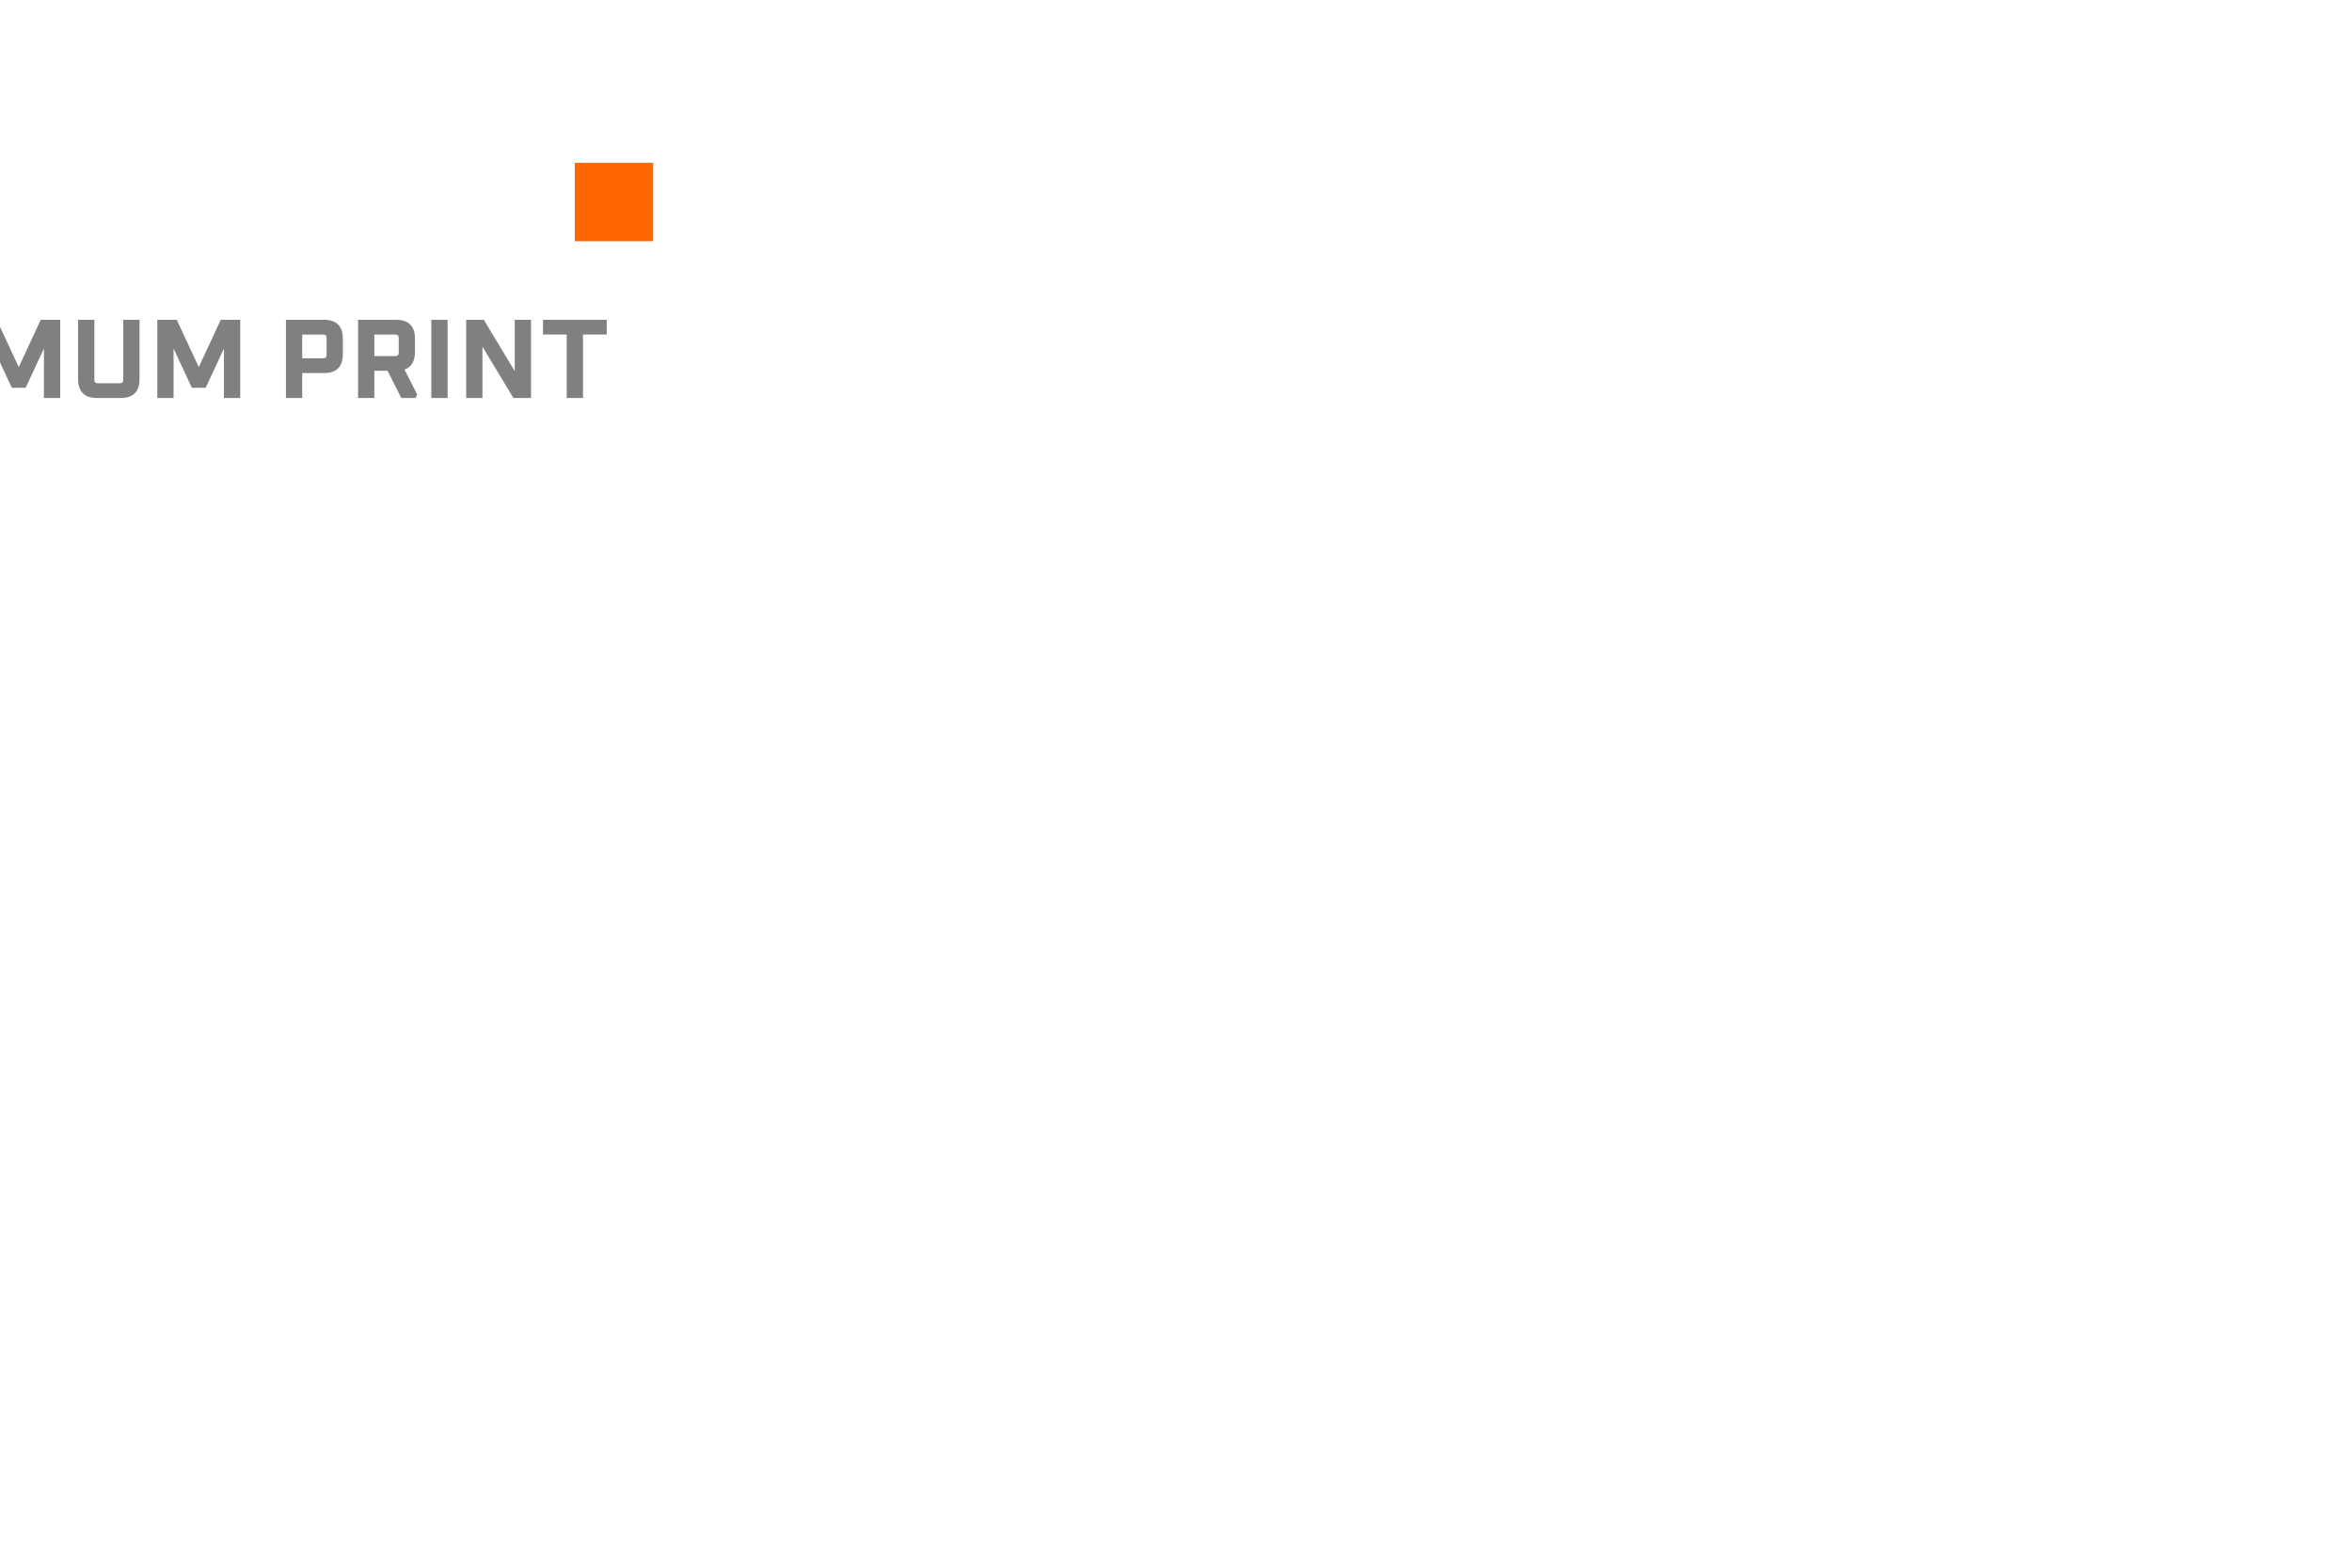
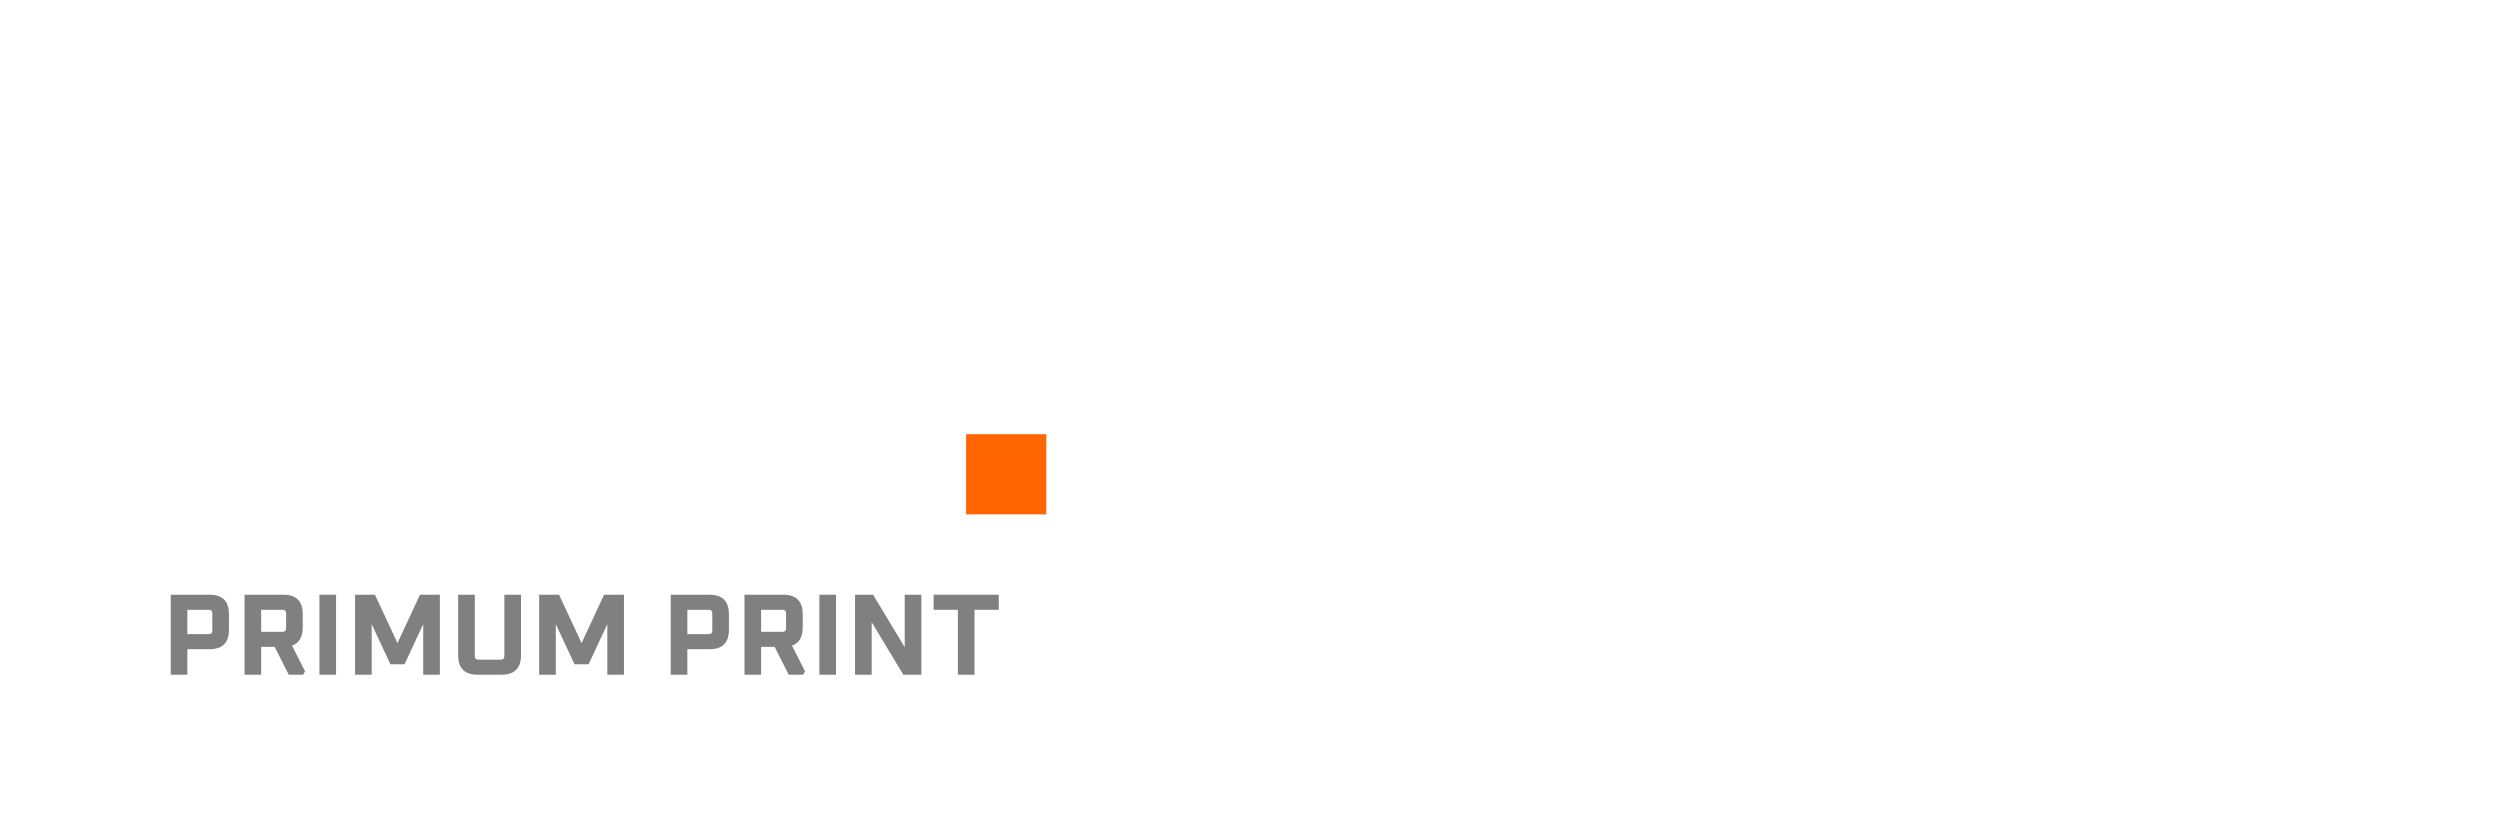
- <svg xmlns="http://www.w3.org/2000/svg" width="360" height="240" viewBox="0 0 158.75 105.833" version="1.1" id="svg1489">
-   <g id="layer1" transform="translate(-27.46773,-261.6626)">
+ <svg xmlns="http://www.w3.org/2000/svg" width="450" height="150" viewBox="0 0 160 55" version="1.1" id="svg1489">
+   <g id="layer1" transform="translate(-5,-244)">
    <g aria-label="PRIMUM PRINT" transform="matrix(0.8784663,0,0,0.8818895,-133.1713,55.00832)" style="font-style:normal;font-variant:normal;font-weight:bold;font-stretch:normal;font-size:8.679px;line-height:1.25;font-family:Oxanium;-inkscape-font-specification:'Oxanium, Bold';font-variant-ligatures:normal;font-variant-caps:normal;font-variant-numeric:normal;font-feature-settings:normal;text-align:start;letter-spacing:0px;word-spacing:0px;writing-mode:lr-tb;text-anchor:start;fill:#808080;fill-opacity:1;stroke:none;stroke-width:0.525" id="text942-7-7-0-7">
      <path d="m 167.269,264.799 v -5.988 h 2.916 q 1.458,0 1.458,1.458 v 1.163 q 0,1.458 -1.458,1.458 h -1.666 v 1.909 z m 1.25,-3.038 h 1.614 q 0.26,0 0.26,-0.26 v -1.302 q 0,-0.26 -0.26,-0.26 h -1.614 z" style="fill:#808080" id="path1386" />
      <path d="m 172.812,264.799 v -5.988 h 2.916 q 1.458,0 1.458,1.458 v 0.989 q 0,1.085 -0.807,1.363 l 0.981,1.918 -0.148,0.26 h -1.076 l -1.059,-2.083 h -1.015 v 2.083 z m 1.25,-3.211 h 1.614 q 0.26,0 0.26,-0.26 v -1.128 q 0,-0.26 -0.26,-0.26 h -1.614 z" style="fill:#808080" id="path1388" />
      <path d="m 178.44,264.799 v -5.988 h 1.25 v 5.988 z" style="fill:#808080" id="path1390" />
      <path d="m 181.118,264.799 v -5.988 h 1.493 l 1.692,3.619 1.692,-3.619 h 1.493 v 5.988 h -1.25 v -3.784 l -1.406,3.003 h -1.059 l -1.406,-3.003 v 3.784 z" style="fill:#808080" id="path1392" />
      <path d="m 188.863,263.341 v -4.53 h 1.25 v 4.6 q 0,0.26 0.26,0.26 h 1.701 q 0.26,0 0.26,-0.26 v -4.6 h 1.25 v 4.53 q 0,1.458 -1.458,1.458 h -1.805 q -1.458,0 -1.458,-1.458 z" style="fill:#808080" id="path1394" />
      <path d="m 194.95,264.799 v -5.988 h 1.493 l 1.692,3.619 1.692,-3.619 h 1.493 v 5.988 h -1.25 v -3.784 l -1.406,3.003 h -1.059 l -1.406,-3.003 v 3.784 z" style="fill:#808080" id="path1396" />
      <path d="m 204.832,264.799 v -5.988 h 2.916 q 1.458,0 1.458,1.458 v 1.163 q 0,1.458 -1.458,1.458 h -1.666 v 1.909 z m 1.25,-3.038 h 1.614 q 0.26,0 0.26,-0.26 v -1.302 q 0,-0.26 -0.26,-0.26 h -1.614 z" style="fill:#808080" id="path1398" />
      <path d="m 210.375,264.799 v -5.988 h 2.916 q 1.458,0 1.458,1.458 v 0.989 q 0,1.085 -0.807,1.363 l 0.981,1.918 -0.148,0.26 h -1.076 l -1.059,-2.083 h -1.015 v 2.083 z m 1.25,-3.211 h 1.614 q 0.26,0 0.26,-0.26 v -1.128 q 0,-0.26 -0.26,-0.26 h -1.614 z" style="fill:#808080" id="path1400" />
      <path d="m 216.002,264.799 v -5.988 h 1.25 v 5.988 z" style="fill:#808080" id="path1402" />
      <path d="m 218.681,264.799 v -5.988 h 1.354 l 2.378,3.931 v -3.931 h 1.25 v 5.988 h -1.354 l -2.378,-3.931 v 3.931 z" style="fill:#808080" id="path1404" />
      <path d="m 224.585,259.939 v -1.128 h 4.895 v 1.128 h -1.823 v 4.86 h -1.25 v -4.86 z" style="fill:#808080" id="path1406" />
    </g>
    <path id="rect10893-79-5-3-7-0-91-9-9" d="m 66.629,61.551 v 20 20 20 20 20 h 20 v -20 -20 h 20 v 20 20 h 20 v -20 -20 h 20 20 v -20 -20 -20 h -20 -20 -20 -20 z m 20,20 H 106.629 V 101.551 H 86.629 Z m 40,0 h 20 v 20 h -20 z" style="opacity:1;fill:#808080;fill-opacity:0.996;fill-rule:nonzero;stroke:#8a0303;stroke-width:0.2;stroke-linecap:butt;stroke-linejoin:round;stroke-miterlimit:4;stroke-dasharray:none;stroke-dashoffset:0;stroke-opacity:0" transform="matrix(0.2645833,0,0,0.2645833,27.46773,43.88333)" />
    <path style="opacity:1;fill:#ff6600;fill-opacity:0.996;fill-rule:nonzero;stroke:#8a0303;stroke-width:0.053;stroke-linecap:butt;stroke-linejoin:round;stroke-miterlimit:4;stroke-dasharray:none;stroke-dashoffset:0;stroke-opacity:0" d="m 66.263,272.656 h 5.292 v 5.292 h -5.292 z" id="rect10893-61-2-3-5" />
  </g>
</svg>
